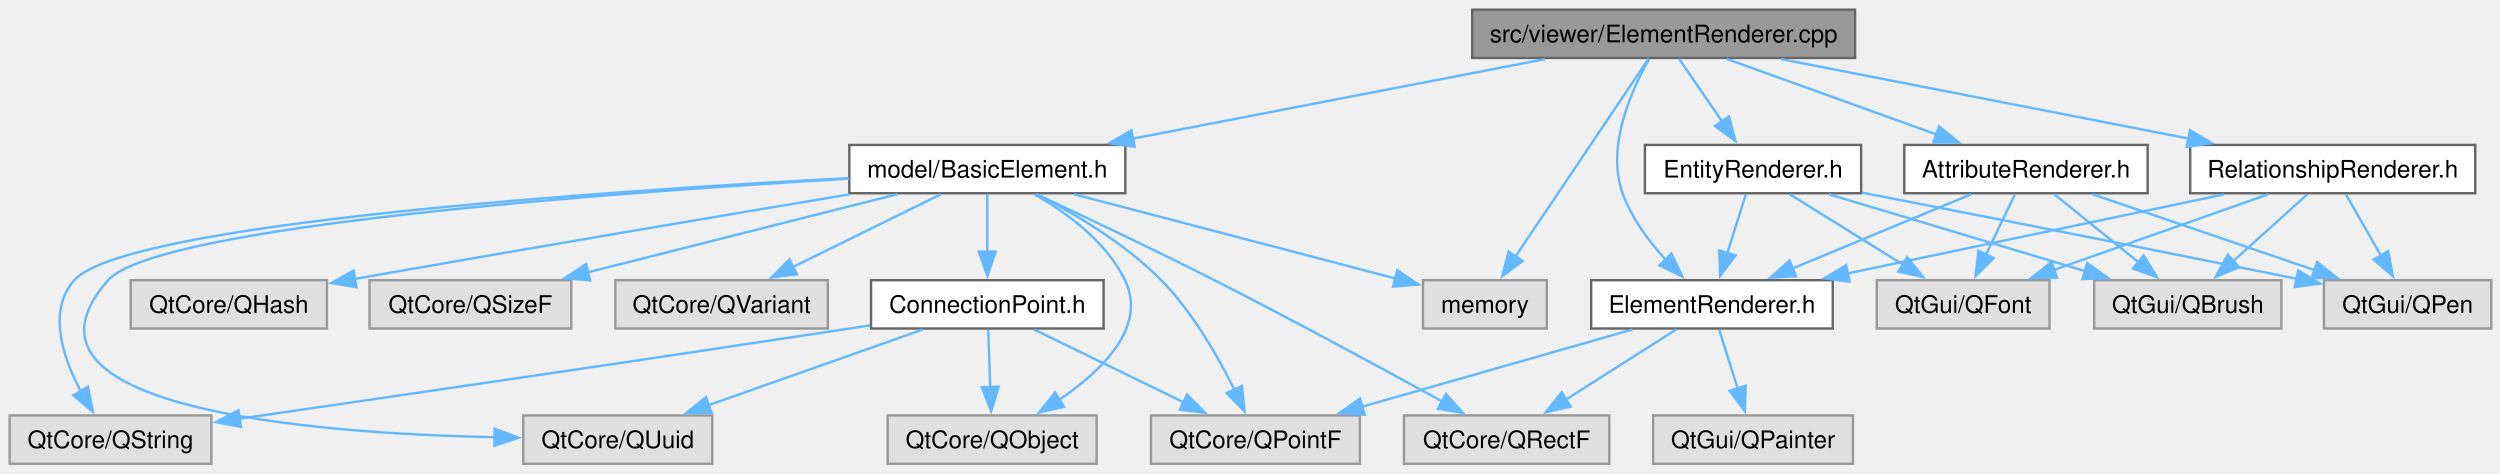
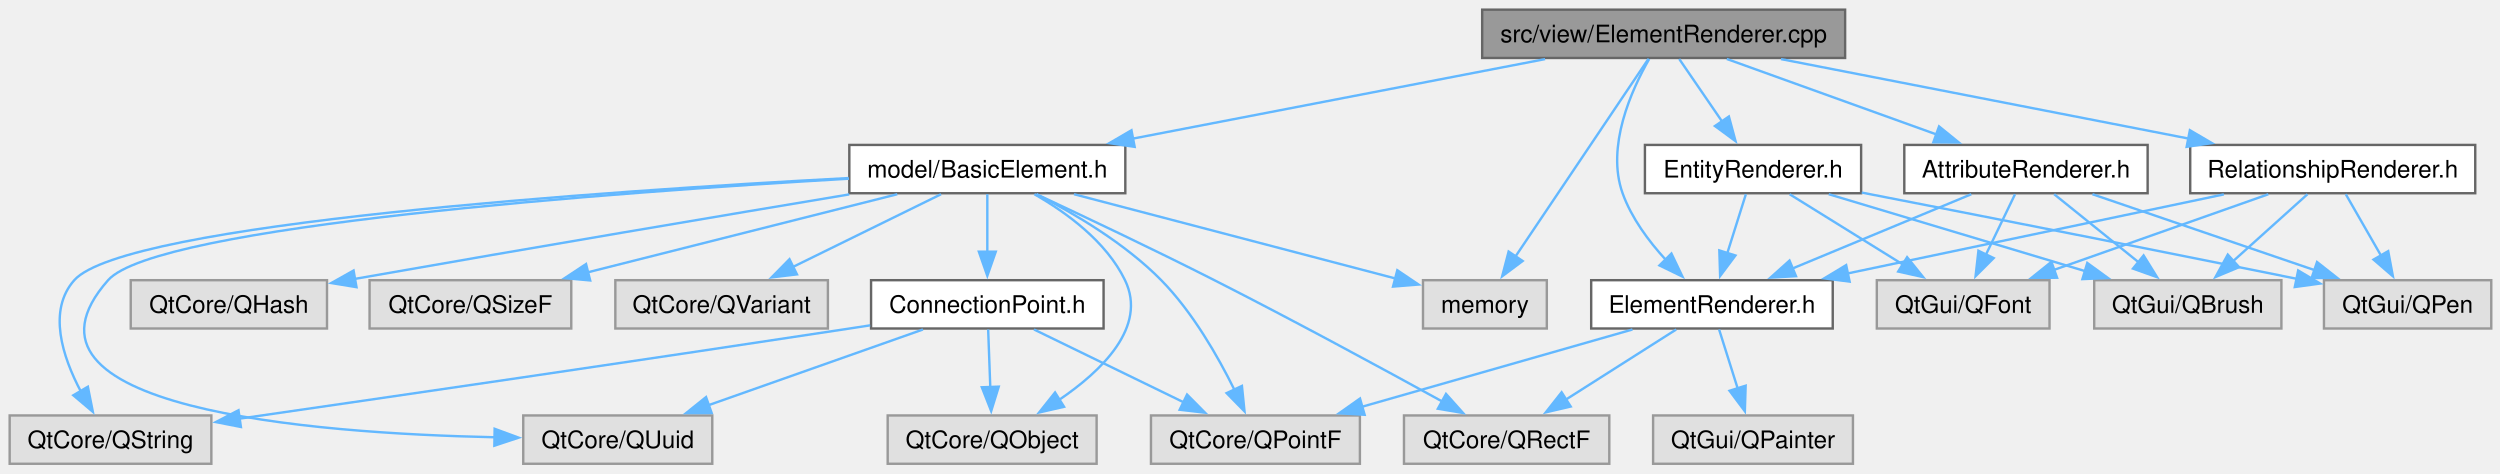
<svg xmlns="http://www.w3.org/2000/svg" xmlns:xlink="http://www.w3.org/1999/xlink" width="1035pt" height="196pt" viewBox="0.00 0.00 1035.00 196.00">
  <g id="graph0" class="graph" transform="scale(1 1) rotate(0) translate(4 192)">
    <g id="Node000001" class="node">
      <g id="a_Node000001">
        <a xlink:title=" ">
-           <polygon fill="#999999" stroke="#666666" points="764,-188 605.5,-188 605.5,-168 764,-168 764,-188" />
-           <text xml:space="preserve" text-anchor="middle" x="684.75" y="-174.5" font-family="Helvetica,sans-Serif" font-size="10.00">src/viewer/ElementRenderer.cpp</text>
+           <polygon fill="#999999" stroke="#666666" points="759.88,-188 609.62,-188 609.62,-168 759.88,-168 759.88,-188" />
+           <text xml:space="preserve" text-anchor="middle" x="684.75" y="-174.5" font-family="Helvetica,sans-Serif" font-size="10.00">src/view/ElementRenderer.cpp</text>
        </a>
      </g>
    </g>
    <g id="Node000002" class="node">
      <g id="a_Node000002">
        <a xlink:href="_element_renderer_8h.html" target="_top" xlink:title=" ">
          <polygon fill="white" stroke="#666666" points="754.75,-76 654.75,-76 654.75,-56 754.75,-56 754.75,-76" />
          <text xml:space="preserve" text-anchor="middle" x="704.75" y="-62.5" font-family="Helvetica,sans-Serif" font-size="10.00">ElementRenderer.h</text>
        </a>
      </g>
    </g>
    <g id="edge1_Node000001_Node000002" class="edge">
      <g id="a_edge1_Node000001_Node000002">
        <a xlink:title=" ">
          <path fill="none" stroke="#63b8ff" d="M678.78,-167.59C671.46,-154.8 660.83,-131.33 667.75,-112 671.43,-101.73 678.57,-92.13 685.61,-84.46" />
          <polygon fill="#63b8ff" stroke="#63b8ff" points="687.97,-87.04 692.54,-77.48 683.01,-82.11 687.97,-87.04" />
        </a>
      </g>
    </g>
    <g id="Node000006" class="node">
      <g id="a_Node000006">
        <a xlink:href="_entity_renderer_8h.html" target="_top" xlink:title=" ">
          <polygon fill="white" stroke="#666666" points="766.5,-132 677,-132 677,-112 766.5,-112 766.5,-132" />
          <text xml:space="preserve" text-anchor="middle" x="721.75" y="-118.5" font-family="Helvetica,sans-Serif" font-size="10.00">EntityRenderer.h</text>
        </a>
      </g>
    </g>
    <g id="edge5_Node000001_Node000006" class="edge">
      <g id="a_edge5_Node000001_Node000006">
        <a xlink:title=" ">
          <path fill="none" stroke="#63b8ff" d="M691.19,-167.59C696.08,-160.47 702.94,-150.45 708.93,-141.72" />
          <polygon fill="#63b8ff" stroke="#63b8ff" points="711.76,-143.77 714.52,-133.55 705.98,-139.82 711.76,-143.77" />
        </a>
      </g>
    </g>
    <g id="Node000010" class="node">
      <g id="a_Node000010">
        <a xlink:href="_attribute_renderer_8h.html" target="_top" xlink:title=" ">
          <polygon fill="white" stroke="#666666" points="885.12,-132 784.38,-132 784.38,-112 885.12,-112 885.12,-132" />
          <text xml:space="preserve" text-anchor="middle" x="834.75" y="-118.5" font-family="Helvetica,sans-Serif" font-size="10.00">AttributeRenderer.h</text>
        </a>
      </g>
    </g>
    <g id="edge10_Node000001_Node000010" class="edge">
      <g id="a_edge10_Node000001_Node000010">
        <a xlink:title=" ">
          <path fill="none" stroke="#63b8ff" d="M710.88,-167.59C734.93,-158.94 770.85,-146 797.83,-136.29" />
          <polygon fill="#63b8ff" stroke="#63b8ff" points="798.77,-139.67 806.99,-132.99 796.4,-133.09 798.77,-139.67" />
        </a>
      </g>
    </g>
    <g id="Node000011" class="node">
      <g id="a_Node000011">
        <a xlink:href="_relationship_renderer_8h.html" target="_top" xlink:title=" ">
          <polygon fill="white" stroke="#666666" points="1020.75,-132 902.75,-132 902.75,-112 1020.75,-112 1020.75,-132" />
          <text xml:space="preserve" text-anchor="middle" x="961.75" y="-118.5" font-family="Helvetica,sans-Serif" font-size="10.00">RelationshipRenderer.h</text>
        </a>
      </g>
    </g>
    <g id="edge15_Node000001_Node000011" class="edge">
      <g id="a_edge15_Node000001_Node000011">
        <a xlink:title=" ">
          <path fill="none" stroke="#63b8ff" d="M733.32,-167.53C780.34,-158.36 851.74,-144.45 902.17,-134.61" />
          <polygon fill="#63b8ff" stroke="#63b8ff" points="902.61,-138.1 911.75,-132.75 901.27,-131.22 902.61,-138.1" />
        </a>
      </g>
    </g>
    <g id="Node000012" class="node">
      <g id="a_Node000012">
        <a xlink:href="_basic_element_8h.html" target="_top" xlink:title=" ">
          <polygon fill="white" stroke="#666666" points="461.88,-132 347.62,-132 347.62,-112 461.88,-112 461.88,-132" />
          <text xml:space="preserve" text-anchor="middle" x="404.75" y="-118.5" font-family="Helvetica,sans-Serif" font-size="10.00">model/BasicElement.h</text>
        </a>
      </g>
    </g>
    <g id="edge20_Node000001_Node000012" class="edge">
      <g id="a_edge20_Node000001_Node000012">
        <a xlink:title=" ">
          <path fill="none" stroke="#63b8ff" d="M635.66,-167.53C588.12,-158.36 515.95,-144.45 464.97,-134.61" />
          <polygon fill="#63b8ff" stroke="#63b8ff" points="465.75,-131.2 455.27,-132.74 464.43,-138.07 465.75,-131.2" />
        </a>
      </g>
    </g>
    <g id="Node000019" class="node">
      <g id="a_Node000019">
        <a xlink:title=" ">
          <polygon fill="#e0e0e0" stroke="#999999" points="636.38,-76 585.12,-76 585.12,-56 636.38,-56 636.38,-76" />
          <text xml:space="preserve" text-anchor="middle" x="610.75" y="-62.5" font-family="Helvetica,sans-Serif" font-size="10.00">memory</text>
        </a>
      </g>
    </g>
    <g id="edge35_Node000001_Node000019" class="edge">
      <g id="a_edge35_Node000001_Node000019">
        <a xlink:title=" ">
          <path fill="none" stroke="#63b8ff" d="M678.44,-167.62C666.26,-149.52 639.31,-109.45 623.33,-85.7" />
          <polygon fill="#63b8ff" stroke="#63b8ff" points="626.37,-83.95 617.89,-77.61 620.57,-87.86 626.37,-83.95" />
        </a>
      </g>
    </g>
    <g id="Node000003" class="node">
      <g id="a_Node000003">
        <a xlink:title=" ">
          <polygon fill="#e0e0e0" stroke="#999999" points="763.12,-20 680.38,-20 680.38,0 763.12,0 763.12,-20" />
          <text xml:space="preserve" text-anchor="middle" x="721.75" y="-6.5" font-family="Helvetica,sans-Serif" font-size="10.00">QtGui/QPainter</text>
        </a>
      </g>
    </g>
    <g id="edge2_Node000002_Node000003" class="edge">
      <g id="a_edge2_Node000002_Node000003">
        <a xlink:title=" ">
          <path fill="none" stroke="#63b8ff" d="M707.71,-55.59C709.83,-48.86 712.77,-39.53 715.41,-31.15" />
          <polygon fill="#63b8ff" stroke="#63b8ff" points="718.7,-32.33 718.37,-21.74 712.03,-30.23 718.7,-32.33" />
        </a>
      </g>
    </g>
    <g id="Node000004" class="node">
      <g id="a_Node000004">
        <a xlink:title=" ">
          <polygon fill="#e0e0e0" stroke="#999999" points="662.25,-20 577.25,-20 577.25,0 662.25,0 662.25,-20" />
          <text xml:space="preserve" text-anchor="middle" x="619.75" y="-6.5" font-family="Helvetica,sans-Serif" font-size="10.00">QtCore/QRectF</text>
        </a>
      </g>
    </g>
    <g id="edge3_Node000002_Node000004" class="edge">
      <g id="a_edge3_Node000002_Node000004">
        <a xlink:title=" ">
          <path fill="none" stroke="#63b8ff" d="M689.94,-55.59C677.35,-47.59 659,-35.93 644.22,-26.54" />
          <polygon fill="#63b8ff" stroke="#63b8ff" points="646.27,-23.7 635.95,-21.29 642.51,-29.61 646.27,-23.7" />
        </a>
      </g>
    </g>
    <g id="Node000005" class="node">
      <g id="a_Node000005">
        <a xlink:title=" ">
          <polygon fill="#e0e0e0" stroke="#999999" points="559,-20 472.5,-20 472.5,0 559,0 559,-20" />
          <text xml:space="preserve" text-anchor="middle" x="515.75" y="-6.5" font-family="Helvetica,sans-Serif" font-size="10.00">QtCore/QPointF</text>
        </a>
      </g>
    </g>
    <g id="edge4_Node000002_Node000005" class="edge">
      <g id="a_edge4_Node000002_Node000005">
        <a xlink:title=" ">
          <path fill="none" stroke="#63b8ff" d="M671.83,-55.59C640.72,-46.71 593.83,-33.31 559.57,-23.52" />
          <polygon fill="#63b8ff" stroke="#63b8ff" points="560.96,-20.28 550.38,-20.9 559.04,-27.01 560.96,-20.28" />
        </a>
      </g>
    </g>
    <g id="edge6_Node000006_Node000002" class="edge">
      <g id="a_edge6_Node000006_Node000002">
        <a xlink:title=" ">
          <path fill="none" stroke="#63b8ff" d="M718.79,-111.59C716.67,-104.86 713.73,-95.53 711.09,-87.15" />
          <polygon fill="#63b8ff" stroke="#63b8ff" points="714.47,-86.23 708.13,-77.74 707.8,-88.33 714.47,-86.23" />
        </a>
      </g>
    </g>
    <g id="Node000007" class="node">
      <g id="a_Node000007">
        <a xlink:title=" ">
          <polygon fill="#e0e0e0" stroke="#999999" points="844.5,-76 773,-76 773,-56 844.5,-56 844.5,-76" />
          <text xml:space="preserve" text-anchor="middle" x="808.75" y="-62.5" font-family="Helvetica,sans-Serif" font-size="10.00">QtGui/QFont</text>
        </a>
      </g>
    </g>
    <g id="edge7_Node000006_Node000007" class="edge">
      <g id="a_edge7_Node000006_Node000007">
        <a xlink:title=" ">
          <path fill="none" stroke="#63b8ff" d="M736.9,-111.59C749.8,-103.59 768.58,-91.93 783.71,-82.54" />
          <polygon fill="#63b8ff" stroke="#63b8ff" points="785.54,-85.53 792.19,-77.28 781.85,-79.58 785.54,-85.53" />
        </a>
      </g>
    </g>
    <g id="Node000008" class="node">
      <g id="a_Node000008">
        <a xlink:title=" ">
          <polygon fill="#e0e0e0" stroke="#999999" points="940.5,-76 863,-76 863,-56 940.5,-56 940.5,-76" />
          <text xml:space="preserve" text-anchor="middle" x="901.75" y="-62.5" font-family="Helvetica,sans-Serif" font-size="10.00">QtGui/QBrush</text>
        </a>
      </g>
    </g>
    <g id="edge8_Node000006_Node000008" class="edge">
      <g id="a_edge8_Node000006_Node000008">
        <a xlink:title=" ">
          <path fill="none" stroke="#63b8ff" d="M753.1,-111.59C782.48,-102.78 826.61,-89.54 859.16,-79.78" />
          <polygon fill="#63b8ff" stroke="#63b8ff" points="860.13,-83.14 868.7,-76.91 858.12,-76.44 860.13,-83.14" />
        </a>
      </g>
    </g>
    <g id="Node000009" class="node">
      <g id="a_Node000009">
        <a xlink:title=" ">
          <polygon fill="#e0e0e0" stroke="#999999" points="1027.38,-76 958.12,-76 958.12,-56 1027.38,-56 1027.38,-76" />
          <text xml:space="preserve" text-anchor="middle" x="992.75" y="-62.5" font-family="Helvetica,sans-Serif" font-size="10.00">QtGui/QPen</text>
        </a>
      </g>
    </g>
    <g id="edge9_Node000006_Node000009" class="edge">
      <g id="a_edge9_Node000006_Node000009">
        <a xlink:title=" ">
          <path fill="none" stroke="#63b8ff" d="M766.77,-112.27C810.45,-103.77 878.9,-90.35 947.09,-76.53" />
          <polygon fill="#63b8ff" stroke="#63b8ff" points="947.44,-80.03 956.54,-74.61 946.04,-73.17 947.44,-80.03" />
        </a>
      </g>
    </g>
    <g id="edge11_Node000010_Node000002" class="edge">
      <g id="a_edge11_Node000010_Node000002">
        <a xlink:title=" ">
          <path fill="none" stroke="#63b8ff" d="M812.11,-111.59C791.63,-103.09 761.23,-90.46 738,-80.81" />
          <polygon fill="#63b8ff" stroke="#63b8ff" points="739.55,-77.66 728.97,-77.06 736.86,-84.13 739.55,-77.66" />
        </a>
      </g>
    </g>
    <g id="edge12_Node000010_Node000007" class="edge">
      <g id="a_edge12_Node000010_Node000007">
        <a xlink:title=" ">
          <path fill="none" stroke="#63b8ff" d="M830.22,-111.59C826.9,-104.7 822.28,-95.1 818.17,-86.57" />
          <polygon fill="#63b8ff" stroke="#63b8ff" points="821.38,-85.15 813.88,-77.66 815.07,-88.19 821.38,-85.15" />
        </a>
      </g>
    </g>
    <g id="edge13_Node000010_Node000008" class="edge">
      <g id="a_edge13_Node000010_Node000008">
        <a xlink:title=" ">
          <path fill="none" stroke="#63b8ff" d="M846.42,-111.59C856.03,-103.85 869.88,-92.69 881.32,-83.47" />
          <polygon fill="#63b8ff" stroke="#63b8ff" points="883.45,-86.25 889.03,-77.25 879.05,-80.8 883.45,-86.25" />
        </a>
      </g>
    </g>
    <g id="edge14_Node000010_Node000009" class="edge">
      <g id="a_edge14_Node000010_Node000009">
        <a xlink:title=" ">
          <path fill="none" stroke="#63b8ff" d="M862.27,-111.59C887.72,-102.9 925.78,-89.89 954.24,-80.16" />
          <polygon fill="#63b8ff" stroke="#63b8ff" points="955.25,-83.52 963.58,-76.97 952.99,-76.89 955.25,-83.52" />
        </a>
      </g>
    </g>
    <g id="edge16_Node000011_Node000002" class="edge">
      <g id="a_edge16_Node000011_Node000002">
        <a xlink:title=" ">
          <path fill="none" stroke="#63b8ff" d="M916.69,-111.53C873.33,-102.42 807.65,-88.62 760.91,-78.8" />
          <polygon fill="#63b8ff" stroke="#63b8ff" points="761.75,-75.4 751.24,-76.77 760.31,-82.25 761.75,-75.4" />
        </a>
      </g>
    </g>
    <g id="edge17_Node000011_Node000007" class="edge">
      <g id="a_edge17_Node000011_Node000007">
        <a xlink:title=" ">
          <path fill="none" stroke="#63b8ff" d="M935.1,-111.59C910.57,-102.94 873.92,-90 846.41,-80.29" />
          <polygon fill="#63b8ff" stroke="#63b8ff" points="847.63,-77.01 837.04,-76.98 845.3,-83.61 847.63,-77.01" />
        </a>
      </g>
    </g>
    <g id="edge18_Node000011_Node000008" class="edge">
      <g id="a_edge18_Node000011_Node000008">
        <a xlink:title=" ">
          <path fill="none" stroke="#63b8ff" d="M951.3,-111.59C942.78,-103.93 930.54,-92.91 920.36,-83.75" />
          <polygon fill="#63b8ff" stroke="#63b8ff" points="922.98,-81.4 913.21,-77.31 918.3,-86.6 922.98,-81.4" />
        </a>
      </g>
    </g>
    <g id="edge19_Node000011_Node000009" class="edge">
      <g id="a_edge19_Node000011_Node000009">
        <a xlink:title=" ">
          <path fill="none" stroke="#63b8ff" d="M967.15,-111.59C971.19,-104.55 976.87,-94.67 981.84,-86" />
          <polygon fill="#63b8ff" stroke="#63b8ff" points="984.72,-88.03 986.66,-77.61 978.64,-84.54 984.72,-88.03" />
        </a>
      </g>
    </g>
    <g id="edge24_Node000012_Node000004" class="edge">
      <g id="a_edge24_Node000012_Node000004">
        <a xlink:title=" ">
          <path fill="none" stroke="#63b8ff" d="M425.05,-111.61C444.18,-102.69 473.58,-88.78 498.75,-76 531.53,-59.36 568.72,-39.18 593.11,-25.77" />
          <polygon fill="#63b8ff" stroke="#63b8ff" points="594.65,-28.92 601.72,-21.02 591.27,-22.79 594.65,-28.92" />
        </a>
      </g>
    </g>
    <g id="edge23_Node000012_Node000005" class="edge">
      <g id="a_edge23_Node000012_Node000005">
        <a xlink:title=" ">
          <path fill="none" stroke="#63b8ff" d="M425.17,-111.56C440.66,-103.66 461.77,-91.25 476.75,-76 489.72,-62.8 500.21,-44.48 507.03,-30.66" />
          <polygon fill="#63b8ff" stroke="#63b8ff" points="510.16,-32.23 511.23,-21.69 503.82,-29.26 510.16,-32.23" />
        </a>
      </g>
    </g>
    <g id="Node000013" class="node">
      <g id="a_Node000013">
        <a xlink:title=" ">
          <polygon fill="#e0e0e0" stroke="#999999" points="131.38,-76 50.12,-76 50.12,-56 131.38,-56 131.38,-76" />
          <text xml:space="preserve" text-anchor="middle" x="90.75" y="-62.5" font-family="Helvetica,sans-Serif" font-size="10.00">QtCore/QHash</text>
        </a>
      </g>
    </g>
    <g id="edge21_Node000012_Node000013" class="edge">
      <g id="a_edge21_Node000012_Node000013">
        <a xlink:title=" ">
          <path fill="none" stroke="#63b8ff" d="M347.59,-111.52C296.41,-102.98 219,-89.94 142.87,-76.54" />
          <polygon fill="#63b8ff" stroke="#63b8ff" points="143.6,-73.11 133.14,-74.82 142.38,-80 143.6,-73.11" />
        </a>
      </g>
    </g>
    <g id="Node000014" class="node">
      <g id="a_Node000014">
        <a xlink:title=" ">
          <polygon fill="#e0e0e0" stroke="#999999" points="450,-20 363.5,-20 363.5,0 450,0 450,-20" />
          <text xml:space="preserve" text-anchor="middle" x="406.75" y="-6.5" font-family="Helvetica,sans-Serif" font-size="10.00">QtCore/QObject</text>
        </a>
      </g>
    </g>
    <g id="edge22_Node000012_Node000014" class="edge">
      <g id="a_edge22_Node000012_Node000014">
        <a xlink:title=" ">
          <path fill="none" stroke="#63b8ff" d="M424.23,-111.6C437.49,-104.02 454,-92 461.75,-76 471.08,-56.74 452.27,-38.48 434.16,-26.24" />
          <polygon fill="#63b8ff" stroke="#63b8ff" points="436.52,-23.59 426.19,-21.23 432.79,-29.52 436.52,-23.59" />
        </a>
      </g>
    </g>
    <g id="Node000015" class="node">
      <g id="a_Node000015">
        <a xlink:title=" ">
          <polygon fill="#e0e0e0" stroke="#999999" points="83.5,-20 0,-20 0,0 83.5,0 83.5,-20" />
          <text xml:space="preserve" text-anchor="middle" x="41.75" y="-6.5" font-family="Helvetica,sans-Serif" font-size="10.00">QtCore/QString</text>
        </a>
      </g>
    </g>
    <g id="edge25_Node000012_Node000015" class="edge">
      <g id="a_edge25_Node000012_Node000015">
        <a xlink:title=" ">
          <path fill="none" stroke="#63b8ff" d="M347.28,-118.29C246.76,-112.96 47.65,-99.53 26.75,-76 15.6,-63.44 21.9,-44.25 29.45,-29.97" />
          <polygon fill="#63b8ff" stroke="#63b8ff" points="32.38,-31.9 34.44,-21.51 26.35,-28.35 32.38,-31.9" />
        </a>
      </g>
    </g>
    <g id="Node000016" class="node">
      <g id="a_Node000016">
        <a xlink:title=" ">
          <polygon fill="#e0e0e0" stroke="#999999" points="232.5,-76 149,-76 149,-56 232.5,-56 232.5,-76" />
          <text xml:space="preserve" text-anchor="middle" x="190.75" y="-62.5" font-family="Helvetica,sans-Serif" font-size="10.00">QtCore/QSizeF</text>
        </a>
      </g>
    </g>
    <g id="edge26_Node000012_Node000016" class="edge">
      <g id="a_edge26_Node000012_Node000016">
        <a xlink:title=" ">
          <path fill="none" stroke="#63b8ff" d="M367.47,-111.59C331.94,-102.63 278.24,-89.08 239.36,-79.27" />
          <polygon fill="#63b8ff" stroke="#63b8ff" points="240.34,-75.9 229.78,-76.85 238.62,-82.69 240.34,-75.9" />
        </a>
      </g>
    </g>
    <g id="Node000017" class="node">
      <g id="a_Node000017">
        <a xlink:title=" ">
          <polygon fill="#e0e0e0" stroke="#999999" points="290.88,-20 212.62,-20 212.62,0 290.88,0 290.88,-20" />
          <text xml:space="preserve" text-anchor="middle" x="251.75" y="-6.5" font-family="Helvetica,sans-Serif" font-size="10.00">QtCore/QUuid</text>
        </a>
      </g>
    </g>
    <g id="edge27_Node000012_Node000017" class="edge">
      <g id="a_edge27_Node000012_Node000017">
        <a xlink:title=" ">
          <path fill="none" stroke="#63b8ff" d="M347.48,-118.02C250.08,-112.36 60.7,-98.57 40.75,-76 -6.16,-22.94 124.56,-12.61 200.93,-10.97" />
          <polygon fill="#63b8ff" stroke="#63b8ff" points="200.78,-14.48 210.72,-10.81 200.66,-7.48 200.78,-14.48" />
        </a>
      </g>
    </g>
    <g id="Node000018" class="node">
      <g id="a_Node000018">
        <a xlink:title=" ">
          <polygon fill="#e0e0e0" stroke="#999999" points="338.75,-76 250.75,-76 250.75,-56 338.75,-56 338.75,-76" />
          <text xml:space="preserve" text-anchor="middle" x="294.75" y="-62.5" font-family="Helvetica,sans-Serif" font-size="10.00">QtCore/QVariant</text>
        </a>
      </g>
    </g>
    <g id="edge28_Node000012_Node000018" class="edge">
      <g id="a_edge28_Node000012_Node000018">
        <a xlink:title=" ">
          <path fill="none" stroke="#63b8ff" d="M385.59,-111.59C368.66,-103.28 343.7,-91.03 324.23,-81.47" />
          <polygon fill="#63b8ff" stroke="#63b8ff" points="325.94,-78.41 315.42,-77.15 322.85,-84.7 325.94,-78.41" />
        </a>
      </g>
    </g>
    <g id="edge29_Node000012_Node000019" class="edge">
      <g id="a_edge29_Node000012_Node000019">
        <a xlink:title=" ">
          <path fill="none" stroke="#63b8ff" d="M440.63,-111.59C477.93,-101.82 536.02,-86.59 573.73,-76.7" />
          <polygon fill="#63b8ff" stroke="#63b8ff" points="574.48,-80.13 583.27,-74.2 572.71,-73.35 574.48,-80.13" />
        </a>
      </g>
    </g>
    <g id="Node000020" class="node">
      <g id="a_Node000020">
        <a xlink:href="_connection_point_8h.html" target="_top" xlink:title=" ">
          <polygon fill="white" stroke="#666666" points="452.88,-76 356.62,-76 356.62,-56 452.88,-56 452.88,-76" />
          <text xml:space="preserve" text-anchor="middle" x="404.75" y="-62.5" font-family="Helvetica,sans-Serif" font-size="10.00">ConnectionPoint.h</text>
        </a>
      </g>
    </g>
    <g id="edge30_Node000012_Node000020" class="edge">
      <g id="a_edge30_Node000012_Node000020">
        <a xlink:title=" ">
          <path fill="none" stroke="#63b8ff" d="M404.75,-111.59C404.75,-105.01 404.75,-95.96 404.75,-87.73" />
          <polygon fill="#63b8ff" stroke="#63b8ff" points="408.25,-87.81 404.75,-77.81 401.25,-87.81 408.25,-87.81" />
        </a>
      </g>
    </g>
    <g id="edge32_Node000020_Node000005" class="edge">
      <g id="a_edge32_Node000020_Node000005">
        <a xlink:title=" ">
          <path fill="none" stroke="#63b8ff" d="M424.08,-55.59C441.17,-47.28 466.35,-35.03 486,-25.47" />
          <polygon fill="#63b8ff" stroke="#63b8ff" points="487.44,-28.66 494.9,-21.14 484.38,-22.37 487.44,-28.66" />
        </a>
      </g>
    </g>
    <g id="edge31_Node000020_Node000014" class="edge">
      <g id="a_edge31_Node000020_Node000014">
        <a xlink:title=" ">
          <path fill="none" stroke="#63b8ff" d="M405.1,-55.59C405.34,-49.01 405.68,-39.96 405.98,-31.73" />
          <polygon fill="#63b8ff" stroke="#63b8ff" points="409.48,-31.93 406.35,-21.81 402.48,-31.67 409.48,-31.93" />
        </a>
      </g>
    </g>
    <g id="edge33_Node000020_Node000015" class="edge">
      <g id="a_edge33_Node000020_Node000015">
        <a xlink:title=" ">
          <path fill="none" stroke="#63b8ff" d="M356.25,-57.31C353.37,-56.86 350.52,-56.42 347.75,-56 259.23,-42.5 156.2,-27.5 95.12,-18.67" />
          <polygon fill="#63b8ff" stroke="#63b8ff" points="95.74,-15.23 85.34,-17.26 94.74,-22.16 95.74,-15.23" />
        </a>
      </g>
    </g>
    <g id="edge34_Node000020_Node000017" class="edge">
      <g id="a_edge34_Node000020_Node000017">
        <a xlink:title=" ">
          <path fill="none" stroke="#63b8ff" d="M378.1,-55.59C353.57,-46.94 316.92,-34 289.41,-24.29" />
          <polygon fill="#63b8ff" stroke="#63b8ff" points="290.63,-21.01 280.04,-20.98 288.3,-27.61 290.63,-21.01" />
        </a>
      </g>
    </g>
  </g>
</svg>
